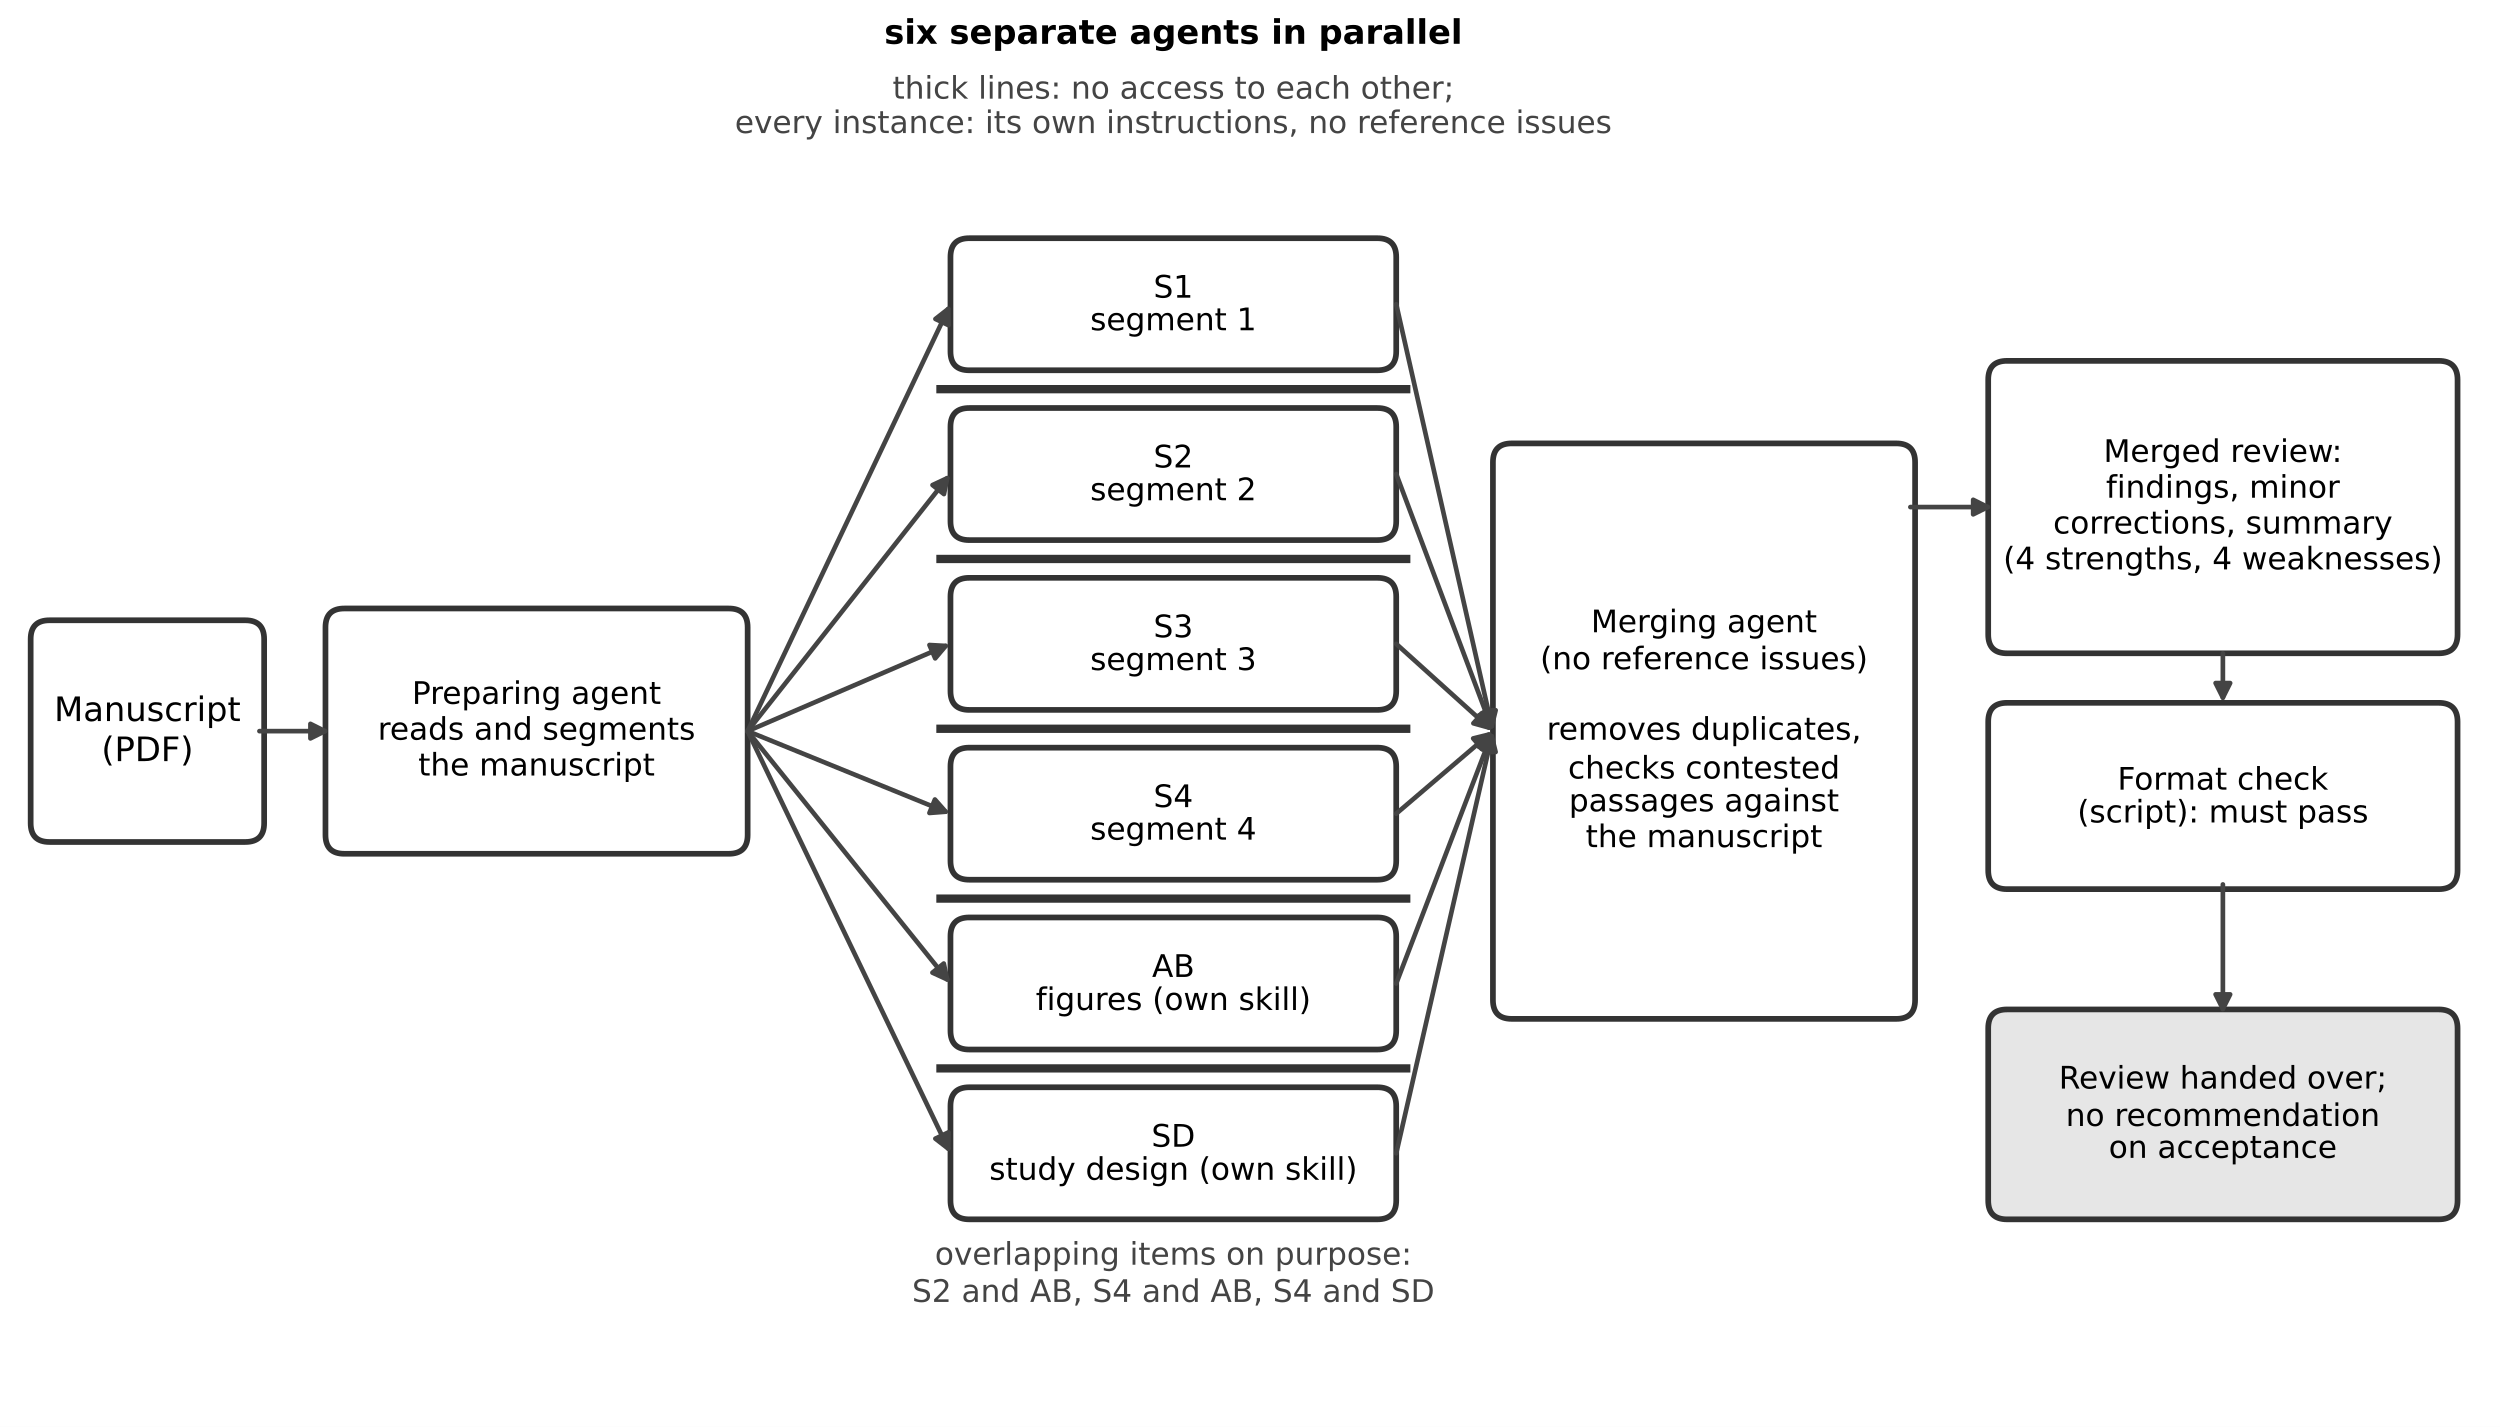
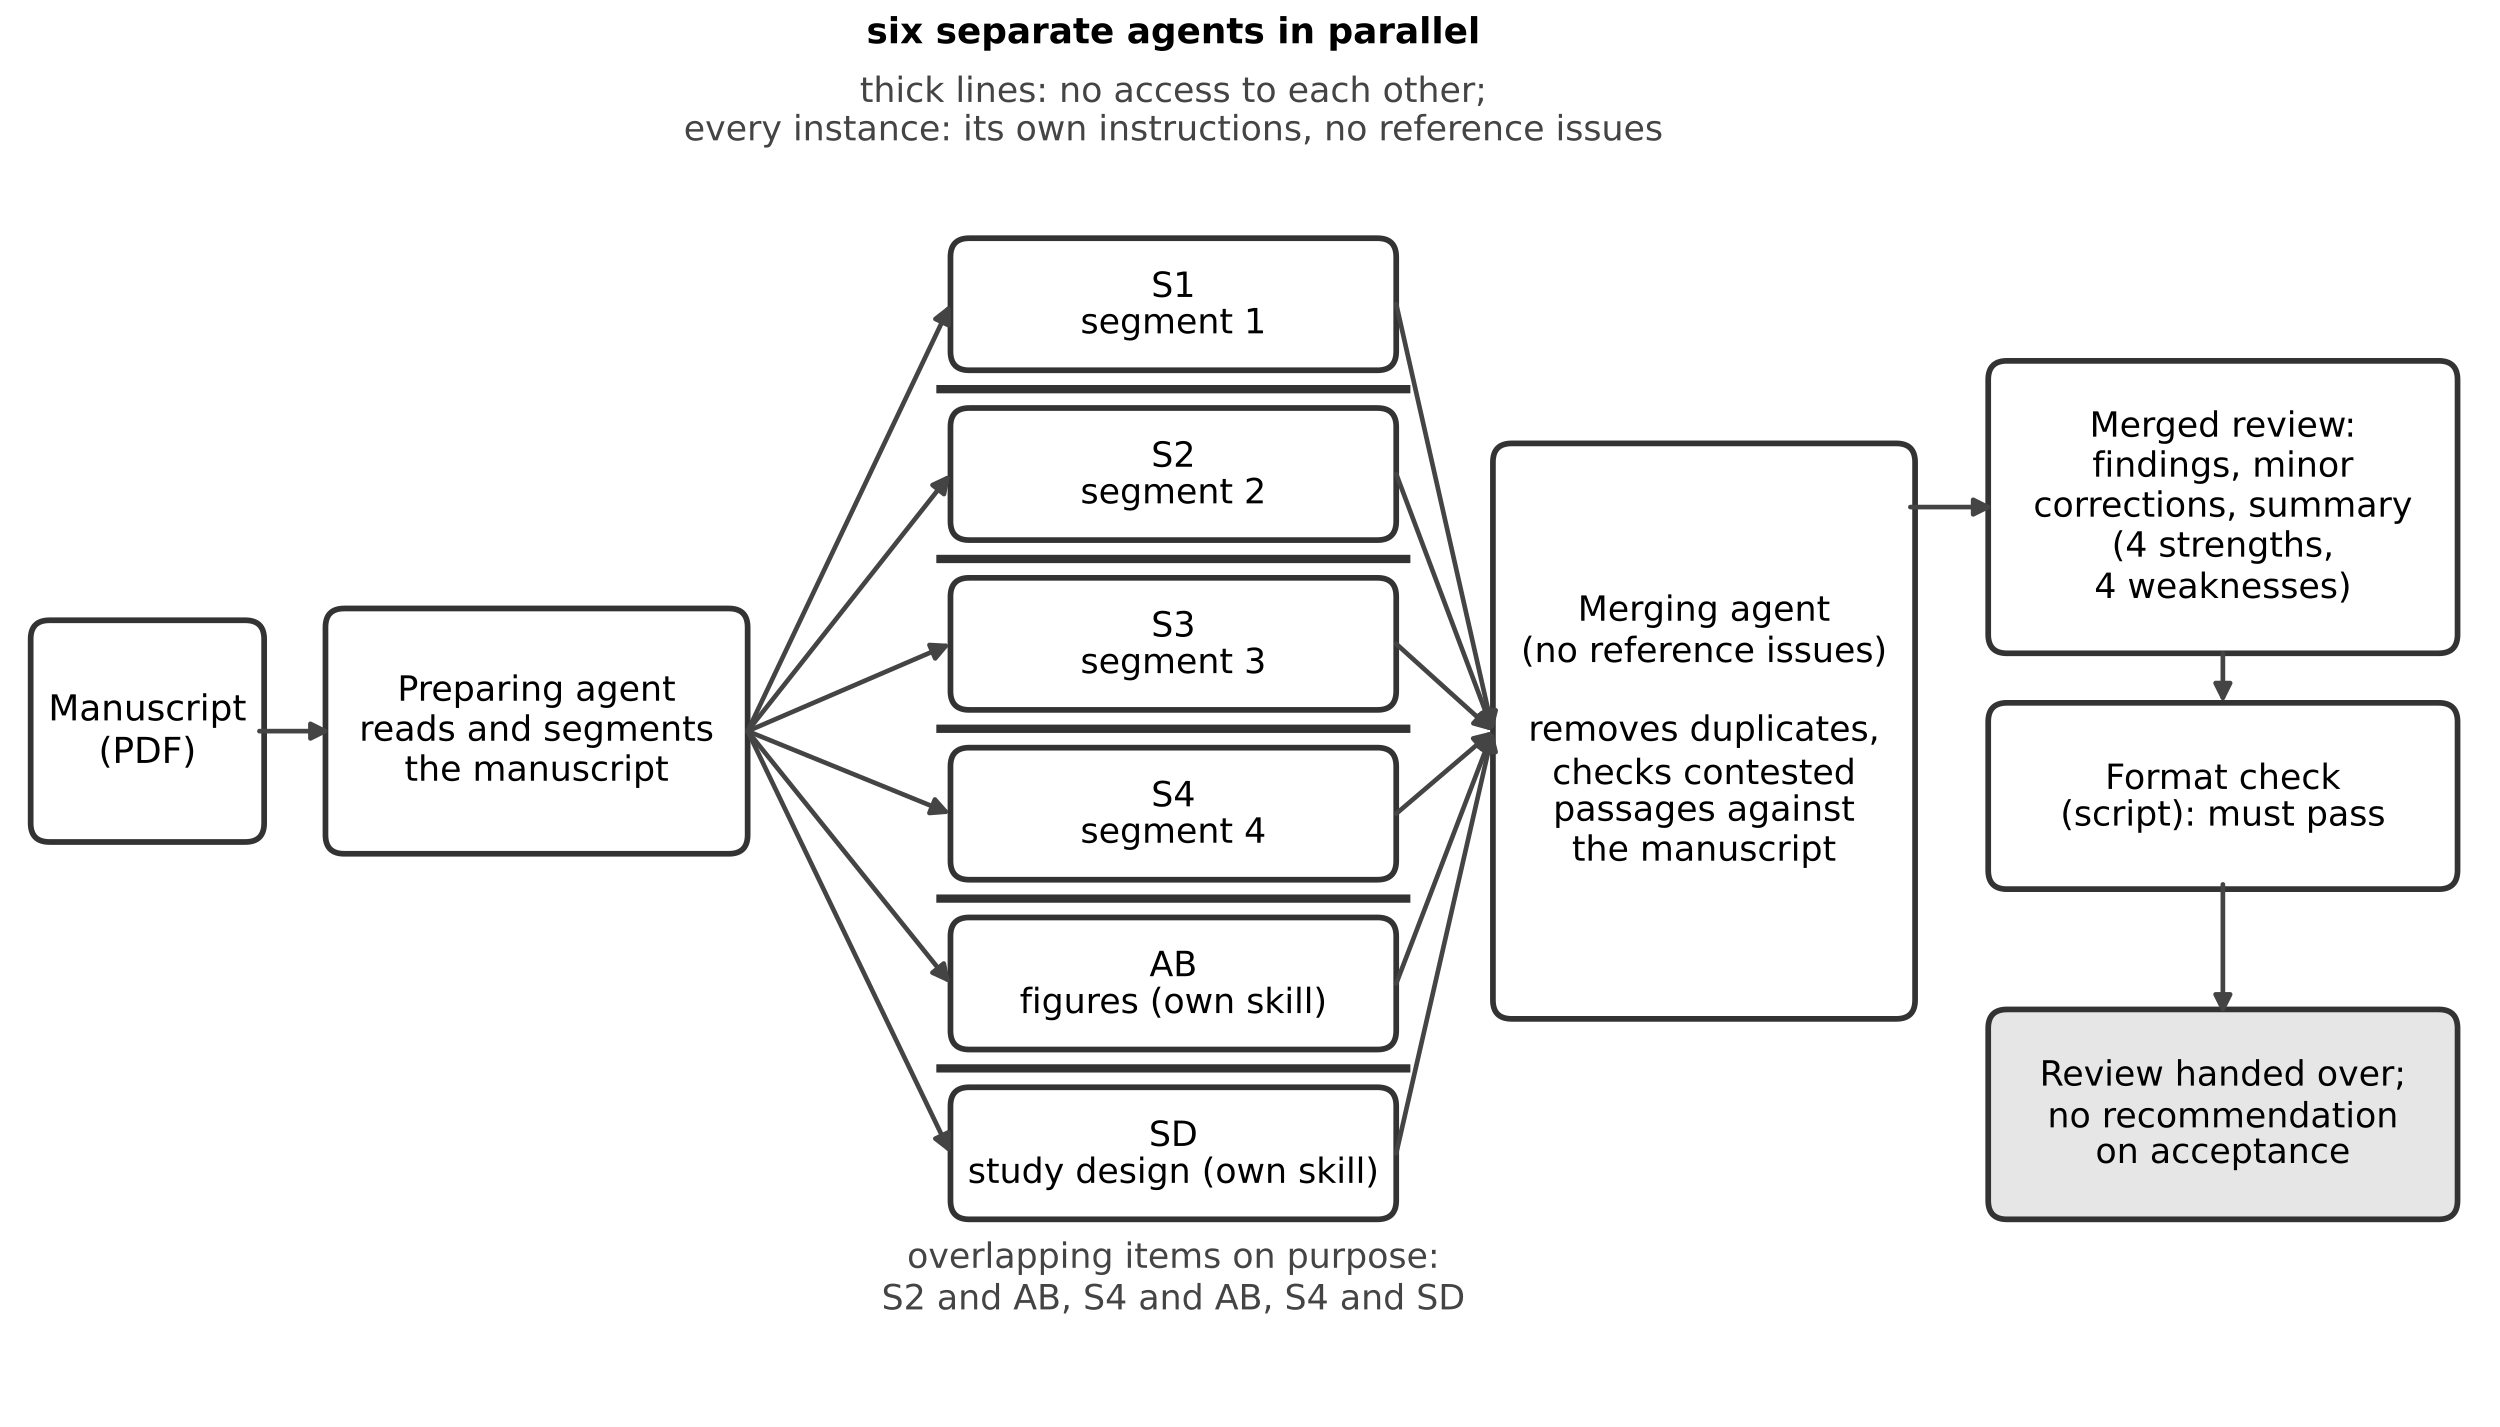
<svg xmlns="http://www.w3.org/2000/svg" width="481.68pt" height="274.921pt" viewBox="0 0 481.68 274.921" version="1.1">
  <defs>
    <style type="text/css">*{stroke-linejoin: round; stroke-linecap: butt}</style>
  </defs>
  <g id="figure_1">
    <g id="patch_1">
      <path d="M 0 274.921  L 481.68 274.921  L 481.68 0  L 0 0  z " style="fill: #ffffff" />
    </g>
    <g id="axes_1">
      <g id="patch_2">
-         <path d="M 9.543 162.226  L 47.259 162.226  Q 50.894 162.226 50.894 158.591  L 50.894 123.146  Q 50.894 119.511 47.259 119.511  L 9.543 119.511  Q 5.907 119.511 5.907 123.146  L 5.907 158.591  Q 5.907 162.226 9.543 162.226  z " clip-path="url(#p69da96d682)" style="fill: #ffffff; stroke: #333333; stroke-width: 1.1; stroke-linejoin: miter" />
+         <path d="M 9.543 162.226  L 47.259 162.226  Q 50.894 162.226 50.894 158.591  L 50.894 123.146  Q 50.894 119.511 47.259 119.511  L 9.543 119.511  Q 5.907 119.511 5.907 123.146  L 5.907 158.591  Q 5.907 162.226 9.543 162.226  z " clip-path="url(#p3bf338cd4f)" style="fill: #ffffff; stroke: #333333; stroke-width: 1.1; stroke-linejoin: miter" />
      </g>
      <g id="patch_3">
-         <path d="M 66.345 164.498  L 140.414 164.498  Q 144.05 164.498 144.05 160.863  L 144.05 120.874  Q 144.05 117.239 140.414 117.239  L 66.345 117.239  Q 62.709 117.239 62.709 120.874  L 62.709 160.863  Q 62.709 164.498 66.345 164.498  z " clip-path="url(#p69da96d682)" style="fill: #ffffff; stroke: #333333; stroke-width: 1.1; stroke-linejoin: miter" />
+         <path d="M 66.345 164.498  L 140.414 164.498  Q 144.05 164.498 144.05 160.863  L 144.05 120.874  Q 144.05 117.239 140.414 117.239  L 66.345 117.239  Q 62.709 117.239 62.709 120.874  L 62.709 160.863  Q 62.709 164.498 66.345 164.498  z " clip-path="url(#p3bf338cd4f)" style="fill: #ffffff; stroke: #333333; stroke-width: 1.1; stroke-linejoin: miter" />
      </g>
      <g id="patch_4">
-         <path d="M 186.765 71.343  L 265.378 71.343  Q 269.014 71.343 269.014 67.708  L 269.014 49.531  Q 269.014 45.896 265.378 45.896  L 186.765 45.896  Q 183.129 45.896 183.129 49.531  L 183.129 67.708  Q 183.129 71.343 186.765 71.343  z " clip-path="url(#p69da96d682)" style="fill: #ffffff; stroke: #333333; stroke-width: 1.1; stroke-linejoin: miter" />
+         <path d="M 186.765 71.343  L 265.378 71.343  Q 269.014 71.343 269.014 67.708  L 269.014 49.531  Q 269.014 45.896 265.378 45.896  L 186.765 45.896  Q 183.129 45.896 183.129 49.531  L 183.129 67.708  Q 183.129 71.343 186.765 71.343  z " clip-path="url(#p3bf338cd4f)" style="fill: #ffffff; stroke: #333333; stroke-width: 1.1; stroke-linejoin: miter" />
      </g>
      <g id="patch_5">
-         <path d="M 186.765 104.061  L 265.378 104.061  Q 269.014 104.061 269.014 100.426  L 269.014 82.249  Q 269.014 78.614 265.378 78.614  L 186.765 78.614  Q 183.129 78.614 183.129 82.249  L 183.129 100.426  Q 183.129 104.061 186.765 104.061  z " clip-path="url(#p69da96d682)" style="fill: #ffffff; stroke: #333333; stroke-width: 1.1; stroke-linejoin: miter" />
+         <path d="M 186.765 104.061  L 265.378 104.061  Q 269.014 104.061 269.014 100.426  L 269.014 82.249  Q 269.014 78.614 265.378 78.614  L 186.765 78.614  Q 183.129 78.614 183.129 82.249  L 183.129 100.426  Q 183.129 104.061 186.765 104.061  z " clip-path="url(#p3bf338cd4f)" style="fill: #ffffff; stroke: #333333; stroke-width: 1.1; stroke-linejoin: miter" />
      </g>
      <g id="patch_6">
-         <path d="M 186.765 136.779  L 265.378 136.779  Q 269.014 136.779 269.014 133.144  L 269.014 114.967  Q 269.014 111.332 265.378 111.332  L 186.765 111.332  Q 183.129 111.332 183.129 114.967  L 183.129 133.144  Q 183.129 136.779 186.765 136.779  z " clip-path="url(#p69da96d682)" style="fill: #ffffff; stroke: #333333; stroke-width: 1.1; stroke-linejoin: miter" />
+         <path d="M 186.765 136.779  L 265.378 136.779  Q 269.014 136.779 269.014 133.144  L 269.014 114.967  Q 269.014 111.332 265.378 111.332  L 186.765 111.332  Q 183.129 111.332 183.129 114.967  L 183.129 133.144  Q 183.129 136.779 186.765 136.779  z " clip-path="url(#p3bf338cd4f)" style="fill: #ffffff; stroke: #333333; stroke-width: 1.1; stroke-linejoin: miter" />
      </g>
      <g id="patch_7">
-         <path d="M 186.765 169.497  L 265.378 169.497  Q 269.014 169.497 269.014 165.862  L 269.014 147.685  Q 269.014 144.05 265.378 144.05  L 186.765 144.05  Q 183.129 144.05 183.129 147.685  L 183.129 165.862  Q 183.129 169.497 186.765 169.497  z " clip-path="url(#p69da96d682)" style="fill: #ffffff; stroke: #333333; stroke-width: 1.1; stroke-linejoin: miter" />
+         <path d="M 186.765 169.497  L 265.378 169.497  Q 269.014 169.497 269.014 165.862  L 269.014 147.685  Q 269.014 144.05 265.378 144.05  L 186.765 144.05  Q 183.129 144.05 183.129 147.685  L 183.129 165.862  Q 183.129 169.497 186.765 169.497  z " clip-path="url(#p3bf338cd4f)" style="fill: #ffffff; stroke: #333333; stroke-width: 1.1; stroke-linejoin: miter" />
      </g>
      <g id="patch_8">
-         <path d="M 186.765 202.215  L 265.378 202.215  Q 269.014 202.215 269.014 198.579  L 269.014 180.403  Q 269.014 176.767 265.378 176.767  L 186.765 176.767  Q 183.129 176.767 183.129 180.403  L 183.129 198.579  Q 183.129 202.215 186.765 202.215  z " clip-path="url(#p69da96d682)" style="fill: #ffffff; stroke: #333333; stroke-width: 1.1; stroke-linejoin: miter" />
+         <path d="M 186.765 202.215  L 265.378 202.215  Q 269.014 202.215 269.014 198.579  L 269.014 180.403  Q 269.014 176.767 265.378 176.767  L 186.765 176.767  Q 183.129 176.767 183.129 180.403  L 183.129 198.579  Q 183.129 202.215 186.765 202.215  z " clip-path="url(#p3bf338cd4f)" style="fill: #ffffff; stroke: #333333; stroke-width: 1.1; stroke-linejoin: miter" />
      </g>
      <g id="patch_9">
-         <path d="M 186.765 234.933  L 265.378 234.933  Q 269.014 234.933 269.014 231.297  L 269.014 213.121  Q 269.014 209.485 265.378 209.485  L 186.765 209.485  Q 183.129 209.485 183.129 213.121  L 183.129 231.297  Q 183.129 234.933 186.765 234.933  z " clip-path="url(#p69da96d682)" style="fill: #ffffff; stroke: #333333; stroke-width: 1.1; stroke-linejoin: miter" />
+         <path d="M 186.765 234.933  L 265.378 234.933  Q 269.014 234.933 269.014 231.297  L 269.014 213.121  Q 269.014 209.485 265.378 209.485  L 186.765 209.485  Q 183.129 209.485 183.129 213.121  L 183.129 231.297  Q 183.129 234.933 186.765 234.933  z " clip-path="url(#p3bf338cd4f)" style="fill: #ffffff; stroke: #333333; stroke-width: 1.1; stroke-linejoin: miter" />
      </g>
      <g id="patch_10">
-         <path d="M 291.28 196.307  L 365.35 196.307  Q 368.985 196.307 368.985 192.672  L 368.985 89.065  Q 368.985 85.43 365.35 85.43  L 291.28 85.43  Q 287.645 85.43 287.645 89.065  L 287.645 192.672  Q 287.645 196.307 291.28 196.307  z " clip-path="url(#p69da96d682)" style="fill: #ffffff; stroke: #333333; stroke-width: 1.1; stroke-linejoin: miter" />
+         <path d="M 291.28 196.307  L 365.35 196.307  Q 368.985 196.307 368.985 192.672  L 368.985 89.065  Q 368.985 85.43 365.35 85.43  L 291.28 85.43  Q 287.645 85.43 287.645 89.065  L 287.645 192.672  Q 287.645 196.307 291.28 196.307  z " clip-path="url(#p3bf338cd4f)" style="fill: #ffffff; stroke: #333333; stroke-width: 1.1; stroke-linejoin: miter" />
      </g>
      <g id="patch_11">
-         <path d="M 386.707 125.873  L 469.865 125.873  Q 473.501 125.873 473.501 122.238  L 473.501 73.161  Q 473.501 69.526 469.865 69.526  L 386.707 69.526  Q 383.072 69.526 383.072 73.161  L 383.072 122.238  Q 383.072 125.873 386.707 125.873  z " clip-path="url(#p69da96d682)" style="fill: #ffffff; stroke: #333333; stroke-width: 1.1; stroke-linejoin: miter" />
+         <path d="M 386.707 125.873  L 469.865 125.873  Q 473.501 125.873 473.501 122.238  L 473.501 73.161  Q 473.501 69.526 469.865 69.526  L 386.707 69.526  Q 383.072 69.526 383.072 73.161  L 383.072 122.238  Q 383.072 125.873 386.707 125.873  z " clip-path="url(#p3bf338cd4f)" style="fill: #ffffff; stroke: #333333; stroke-width: 1.1; stroke-linejoin: miter" />
      </g>
      <g id="patch_12">
-         <path d="M 386.707 171.314  L 469.865 171.314  Q 473.501 171.314 473.501 167.679  L 473.501 139.051  Q 473.501 135.416 469.865 135.416  L 386.707 135.416  Q 383.072 135.416 383.072 139.051  L 383.072 167.679  Q 383.072 171.314 386.707 171.314  z " clip-path="url(#p69da96d682)" style="fill: #ffffff; stroke: #333333; stroke-width: 1.1; stroke-linejoin: miter" />
+         <path d="M 386.707 171.314  L 469.865 171.314  Q 473.501 171.314 473.501 167.679  L 473.501 139.051  Q 473.501 135.416 469.865 135.416  L 386.707 135.416  Q 383.072 135.416 383.072 139.051  L 383.072 167.679  Q 383.072 171.314 386.707 171.314  z " clip-path="url(#p3bf338cd4f)" style="fill: #ffffff; stroke: #333333; stroke-width: 1.1; stroke-linejoin: miter" />
      </g>
      <g id="patch_13">
-         <path d="M 386.707 234.933  L 469.865 234.933  Q 473.501 234.933 473.501 231.297  L 473.501 198.125  Q 473.501 194.49 469.865 194.49  L 386.707 194.49  Q 383.072 194.49 383.072 198.125  L 383.072 231.297  Q 383.072 234.933 386.707 234.933  z " clip-path="url(#p69da96d682)" style="fill: #e6e6e6; stroke: #333333; stroke-width: 1.1; stroke-linejoin: miter" />
+         <path d="M 386.707 234.933  L 469.865 234.933  Q 473.501 234.933 473.501 231.297  L 473.501 198.125  Q 473.501 194.49 469.865 194.49  L 386.707 194.49  Q 383.072 194.49 383.072 198.125  L 383.072 231.297  Q 383.072 234.933 386.707 234.933  z " clip-path="url(#p3bf338cd4f)" style="fill: #e6e6e6; stroke: #333333; stroke-width: 1.1; stroke-linejoin: miter" />
      </g>
      <g id="line2d_1">
-         <path d="M 180.403 74.978  L 271.74 74.978  " clip-path="url(#p69da96d682)" style="fill: none; stroke: #333333; stroke-width: 1.6" />
+         <path d="M 180.403 74.978  L 271.74 74.978  " clip-path="url(#p3bf338cd4f)" style="fill: none; stroke: #333333; stroke-width: 1.6" />
      </g>
      <g id="line2d_2">
-         <path d="M 180.403 107.696  L 271.74 107.696  " clip-path="url(#p69da96d682)" style="fill: none; stroke: #333333; stroke-width: 1.6" />
+         <path d="M 180.403 107.696  L 271.74 107.696  " clip-path="url(#p3bf338cd4f)" style="fill: none; stroke: #333333; stroke-width: 1.6" />
      </g>
      <g id="line2d_3">
-         <path d="M 180.403 140.414  L 271.74 140.414  " clip-path="url(#p69da96d682)" style="fill: none; stroke: #333333; stroke-width: 1.6" />
+         <path d="M 180.403 140.414  L 271.74 140.414  " clip-path="url(#p3bf338cd4f)" style="fill: none; stroke: #333333; stroke-width: 1.6" />
      </g>
      <g id="line2d_4">
-         <path d="M 180.403 173.132  L 271.74 173.132  " clip-path="url(#p69da96d682)" style="fill: none; stroke: #333333; stroke-width: 1.6" />
+         <path d="M 180.403 173.132  L 271.74 173.132  " clip-path="url(#p3bf338cd4f)" style="fill: none; stroke: #333333; stroke-width: 1.6" />
      </g>
      <g id="line2d_5">
-         <path d="M 180.403 205.85  L 271.74 205.85  " clip-path="url(#p69da96d682)" style="fill: none; stroke: #333333; stroke-width: 1.6" />
+         <path d="M 180.403 205.85  L 271.74 205.85  " clip-path="url(#p3bf338cd4f)" style="fill: none; stroke: #333333; stroke-width: 1.6" />
      </g>
      <g id="text_1">
-         <text style="font-size: 6.5px; font-family: 'DejaVu Sans'" transform="translate(10.42946 138.9248)">Manuscript</text>
-         <text style="font-size: 6.5px; font-family: 'DejaVu Sans'" transform="translate(19.53352 146.6435)">(PDF)</text>
+         <text style="font-size: 6.9px; font-family: 'DejaVu Sans'" transform="translate(9.323522 138.8051)">Manuscript</text>
+         <text style="font-size: 6.9px; font-family: 'DejaVu Sans'" transform="translate(18.98783 146.9989)">(PDF)</text>
      </g>
      <g id="text_2">
-         <text style="font-size: 6px; font-family: 'DejaVu Sans'" transform="translate(79.37475 135.6243)">Preparing agent</text>
-         <text style="font-size: 6px; font-family: 'DejaVu Sans'" transform="translate(72.78787 142.5243)">reads and segments</text>
-         <text style="font-size: 6px; font-family: 'DejaVu Sans'" transform="translate(80.5799 149.4243)">the manuscript</text>
+         <text style="font-size: 6.7px; font-family: 'DejaVu Sans'" transform="translate(76.5742 135.0125)">Preparing agent</text>
+         <text style="font-size: 6.7px; font-family: 'DejaVu Sans'" transform="translate(69.21886 142.7175)">reads and segments</text>
+         <text style="font-size: 6.7px; font-family: 'DejaVu Sans'" transform="translate(77.91996 150.4225)">the manuscript</text>
      </g>
      <g id="patch_14">
        <path d="M 49.986 140.869  Q 56.802 140.869 62.612 140.869  " style="fill: none; stroke: #444444; stroke-width: 0.9; stroke-linecap: round" />
        <path d="M 59.812 139.469  L 62.612 140.869  L 59.812 142.269  z " style="fill: #444444; stroke: #444444; stroke-width: 0.9; stroke-linecap: round" />
      </g>
      <g id="text_3">
-         <text style="font-size: 6px; font-family: 'DejaVu Sans'" transform="translate(222.2582 57.35345)">S1</text>
-         <text style="font-size: 6px; font-family: 'DejaVu Sans'" transform="translate(210.0506 63.63283)">segment 1</text>
+         <text style="font-size: 6.7px; font-family: 'DejaVu Sans'" transform="translate(221.8133 57.20574)">S1</text>
+         <text style="font-size: 6.7px; font-family: 'DejaVu Sans'" transform="translate(208.1815 64.21771)">segment 1</text>
      </g>
      <g id="patch_15">
        <path d="M 144.05 140.869  Q 163.589 99.744 182.697 59.528  " style="fill: none; stroke: #444444; stroke-width: 0.9; stroke-linecap: round" />
        <path d="M 180.231 61.457  L 182.697 59.528  L 182.76 62.658  z " style="fill: #444444; stroke: #444444; stroke-width: 0.9; stroke-linecap: round" />
      </g>
      <g id="patch_16">
        <path d="M 269.014 58.62  Q 278.329 99.744 287.422 139.887  " style="fill: none; stroke: #444444; stroke-width: 0.9; stroke-linecap: round" />
        <path d="M 288.169 136.847  L 287.422 139.887  L 285.438 137.466  z " style="fill: #444444; stroke: #444444; stroke-width: 0.9; stroke-linecap: round" />
      </g>
      <g id="text_4">
-         <text style="font-size: 6px; font-family: 'DejaVu Sans'" transform="translate(222.2582 90.07134)">S2</text>
-         <text style="font-size: 6px; font-family: 'DejaVu Sans'" transform="translate(210.0506 96.39009)">segment 2</text>
+         <text style="font-size: 6.7px; font-family: 'DejaVu Sans'" transform="translate(221.8133 89.92363)">S2</text>
+         <text style="font-size: 6.7px; font-family: 'DejaVu Sans'" transform="translate(208.1815 96.97957)">segment 2</text>
      </g>
      <g id="patch_17">
        <path d="M 144.05 140.869  Q 163.589 116.103 182.506 92.127  " style="fill: none; stroke: #444444; stroke-width: 0.9; stroke-linecap: round" />
        <path d="M 179.673 93.458  L 182.506 92.127  L 181.871 95.193  z " style="fill: #444444; stroke: #444444; stroke-width: 0.9; stroke-linecap: round" />
      </g>
      <g id="patch_18">
        <path d="M 269.014 91.337  Q 278.329 116.103 287.29 139.927  " style="fill: none; stroke: #444444; stroke-width: 0.9; stroke-linecap: round" />
        <path d="M 287.615 136.813  L 287.29 139.927  L 284.994 137.799  z " style="fill: #444444; stroke: #444444; stroke-width: 0.9; stroke-linecap: round" />
      </g>
      <g id="text_5">
-         <text style="font-size: 6px; font-family: 'DejaVu Sans'" transform="translate(222.2582 122.7892)">S3</text>
-         <text style="font-size: 6px; font-family: 'DejaVu Sans'" transform="translate(210.0506 129.108)">segment 3</text>
+         <text style="font-size: 6.7px; font-family: 'DejaVu Sans'" transform="translate(221.8133 122.6415)">S3</text>
+         <text style="font-size: 6.7px; font-family: 'DejaVu Sans'" transform="translate(208.1815 129.6975)">segment 3</text>
      </g>
      <g id="patch_19">
        <path d="M 144.05 140.869  Q 163.589 132.462 182.205 124.453  " style="fill: none; stroke: #444444; stroke-width: 0.9; stroke-linecap: round" />
        <path d="M 179.08 124.274  L 182.205 124.453  L 180.186 126.846  z " style="fill: #444444; stroke: #444444; stroke-width: 0.9; stroke-linecap: round" />
      </g>
      <g id="patch_20">
        <path d="M 269.014 124.055  Q 278.329 132.462 286.898 140.195  " style="fill: none; stroke: #444444; stroke-width: 0.9; stroke-linecap: round" />
        <path d="M 285.757 137.279  L 286.898 140.195  L 283.881 139.358  z " style="fill: #444444; stroke: #444444; stroke-width: 0.9; stroke-linecap: round" />
      </g>
      <g id="text_6">
-         <text style="font-size: 6px; font-family: 'DejaVu Sans'" transform="translate(222.2582 155.5071)">S4</text>
-         <text style="font-size: 6px; font-family: 'DejaVu Sans'" transform="translate(210.0506 161.7865)">segment 4</text>
+         <text style="font-size: 6.7px; font-family: 'DejaVu Sans'" transform="translate(221.8133 155.3594)">S4</text>
+         <text style="font-size: 6.7px; font-family: 'DejaVu Sans'" transform="translate(208.1815 162.3714)">segment 4</text>
      </g>
      <g id="patch_21">
        <path d="M 144.05 140.869  Q 163.589 148.821 182.197 156.394  " style="fill: none; stroke: #444444; stroke-width: 0.9; stroke-linecap: round" />
        <path d="M 180.132 154.042  L 182.197 156.394  L 179.076 156.635  z " style="fill: #444444; stroke: #444444; stroke-width: 0.9; stroke-linecap: round" />
      </g>
      <g id="patch_22">
        <path d="M 269.014 156.773  Q 278.329 148.821 286.879 141.522  " style="fill: none; stroke: #444444; stroke-width: 0.9; stroke-linecap: round" />
        <path d="M 283.841 142.275  L 286.879 141.522  L 285.659 144.405  z " style="fill: #444444; stroke: #444444; stroke-width: 0.9; stroke-linecap: round" />
      </g>
      <g id="text_7">
-         <text style="font-size: 6px; font-family: 'DejaVu Sans'" transform="translate(221.961 188.2283)">AB</text>
-         <text style="font-size: 6px; font-family: 'DejaVu Sans'" transform="translate(199.5618 194.5967)">figures (own skill)</text>
+         <text style="font-size: 6.7px; font-family: 'DejaVu Sans'" transform="translate(221.4815 188.081)">AB</text>
+         <text style="font-size: 6.7px; font-family: 'DejaVu Sans'" transform="translate(196.469 195.1924)">figures (own skill)</text>
      </g>
      <g id="patch_23">
        <path d="M 144.05 140.869  Q 163.589 165.18 182.499 188.707  " style="fill: none; stroke: #444444; stroke-width: 0.9; stroke-linecap: round" />
        <path d="M 181.836 185.647  L 182.499 188.707  L 179.654 187.401  z " style="fill: #444444; stroke: #444444; stroke-width: 0.9; stroke-linecap: round" />
      </g>
      <g id="patch_24">
        <path d="M 269.014 189.491  Q 278.329 165.18 287.285 141.808  " style="fill: none; stroke: #444444; stroke-width: 0.9; stroke-linecap: round" />
        <path d="M 284.976 143.922  L 287.285 141.808  L 287.59 144.924  z " style="fill: #444444; stroke: #444444; stroke-width: 0.9; stroke-linecap: round" />
      </g>
      <g id="text_8">
-         <text style="font-size: 6px; font-family: 'DejaVu Sans'" transform="translate(221.857 220.9429)">SD</text>
-         <text style="font-size: 6px; font-family: 'DejaVu Sans'" transform="translate(190.6068 227.3146)">study design (own skill)</text>
+         <text style="font-size: 6.7px; font-family: 'DejaVu Sans'" transform="translate(221.3653 220.7952)">SD</text>
+         <text style="font-size: 6.7px; font-family: 'DejaVu Sans'" transform="translate(186.4693 227.9103)">study design (own skill)</text>
      </g>
      <g id="patch_25">
        <path d="M 144.05 140.869  Q 163.589 181.539 182.694 221.302  " style="fill: none; stroke: #444444; stroke-width: 0.9; stroke-linecap: round" />
        <path d="M 182.743 218.172  L 182.694 221.302  L 180.219 219.384  z " style="fill: #444444; stroke: #444444; stroke-width: 0.9; stroke-linecap: round" />
      </g>
      <g id="patch_26">
        <path d="M 269.014 222.209  Q 278.329 181.539 287.42 141.85  " style="fill: none; stroke: #444444; stroke-width: 0.9; stroke-linecap: round" />
        <path d="M 285.43 144.266  L 287.42 141.85  L 288.16 144.891  z " style="fill: #444444; stroke: #444444; stroke-width: 0.9; stroke-linecap: round" />
      </g>
      <g id="text_9">
-         <text style="font-weight: 700; font-size: 6.5px; font-family: 'DejaVu Sans'; text-anchor: middle" x="226.072" y="8.436" transform="rotate(-0 226.0715 8.435609)">six separate agents in parallel</text>
+         <text style="font-weight: 700; font-size: 6.9px; font-family: 'DejaVu Sans'; text-anchor: middle" x="226.072" y="8.34" transform="rotate(-0 226.0715 8.339515)">six separate agents in parallel</text>
      </g>
      <g id="text_10">
-         <text style="font-size: 6px; font-family: 'DejaVu Sans'; fill: #444444" transform="translate(171.9703 19.01323)">thick lines: no access to each other;</text>
-         <text style="font-size: 6px; font-family: 'DejaVu Sans'; fill: #444444" transform="translate(141.5878 25.63808)">every instance: its own instructions, no reference issues</text>
+         <text style="font-size: 6.7px; font-family: 'DejaVu Sans'; fill: #444444" transform="translate(165.6584 19.64099)">thick lines: no access to each other;</text>
+         <text style="font-size: 6.7px; font-family: 'DejaVu Sans'; fill: #444444" transform="translate(131.7313 27.03873)">every instance: its own instructions, no reference issues</text>
      </g>
      <g id="text_11">
-         <text style="font-size: 6px; font-family: 'DejaVu Sans'; fill: #444444" transform="translate(180.1246 243.6736)">overlapping items on purpose:</text>
-         <text style="font-size: 6px; font-family: 'DejaVu Sans'; fill: #444444" transform="translate(175.7292 250.8487)">S2 and AB, S4 and AB, S4 and SD</text>
+         <text style="font-size: 6.7px; font-family: 'DejaVu Sans'; fill: #444444" transform="translate(174.7642 244.2692)">overlapping items on purpose:</text>
+         <text style="font-size: 6.7px; font-family: 'DejaVu Sans'; fill: #444444" transform="translate(169.8559 252.2815)">S2 and AB, S4 and AB, S4 and SD</text>
      </g>
      <g id="text_12">
-         <text style="font-size: 6px; font-family: 'DejaVu Sans'" transform="translate(306.5363 121.8243)">Merging agent</text>
-         <text style="font-size: 6px; font-family: 'DejaVu Sans'" transform="translate(296.7362 128.9526)">(no reference issues)</text>
-         <text style="font-size: 6px; font-family: 'DejaVu Sans'" transform="translate(328.3149 133.9687)" />
-         <text style="font-size: 6px; font-family: 'DejaVu Sans'" transform="translate(298.0027 142.5243)">removes duplicates,</text>
-         <text style="font-size: 6px; font-family: 'DejaVu Sans'" transform="translate(302.1174 150.0056)">checks contested</text>
-         <text style="font-size: 6px; font-family: 'DejaVu Sans'" transform="translate(302.2862 156.3243)">passages against</text>
-         <text style="font-size: 6px; font-family: 'DejaVu Sans'" transform="translate(305.5154 163.2243)">the manuscript</text>
+         <text style="font-size: 6.7px; font-family: 'DejaVu Sans'" transform="translate(303.9955 119.6025)">Merging agent</text>
+         <text style="font-size: 6.7px; font-family: 'DejaVu Sans'" transform="translate(293.052 127.5624)">(no reference issues)</text>
+         <text style="font-size: 6.7px; font-family: 'DejaVu Sans'" transform="translate(328.3149 133.1637)" />
+         <text style="font-size: 6.7px; font-family: 'DejaVu Sans'" transform="translate(294.4663 142.7175)">removes duplicates,</text>
+         <text style="font-size: 6.7px; font-family: 'DejaVu Sans'" transform="translate(299.061 151.0715)">checks contested</text>
+         <text style="font-size: 6.7px; font-family: 'DejaVu Sans'" transform="translate(299.2495 158.1275)">passages against</text>
+         <text style="font-size: 6.7px; font-family: 'DejaVu Sans'" transform="translate(302.8554 165.8325)">the manuscript</text>
      </g>
      <g id="text_13">
-         <text style="font-size: 6px; font-family: 'DejaVu Sans'" transform="translate(405.2945 89.00487)">Merged review:</text>
-         <text style="font-size: 6px; font-family: 'DejaVu Sans'" transform="translate(405.7562 95.90487)">findings, minor</text>
-         <text style="font-size: 6px; font-family: 'DejaVu Sans'" transform="translate(395.5858 102.8049)">corrections, summary</text>
-         <text style="font-size: 6px; font-family: 'DejaVu Sans'" transform="translate(385.9595 109.7049)">(4 strengths, 4 weaknesses)</text>
+         <text style="font-size: 6.7px; font-family: 'DejaVu Sans'" transform="translate(402.6121 84.13803)">Merged review:</text>
+         <text style="font-size: 6.7px; font-family: 'DejaVu Sans'" transform="translate(403.1277 91.84303)">findings, minor</text>
+         <text style="font-size: 6.7px; font-family: 'DejaVu Sans'" transform="translate(391.7707 99.54803)">corrections, summary</text>
+         <text style="font-size: 6.7px; font-family: 'DejaVu Sans'" transform="translate(406.864 107.253)">(4 strengths,</text>
+         <text style="font-size: 6.7px; font-family: 'DejaVu Sans'" transform="translate(403.5083 115.2129)">4 weaknesses)</text>
      </g>
      <g id="text_14">
-         <text style="font-size: 6px; font-family: 'DejaVu Sans'" transform="translate(407.9776 152.152)">Format check</text>
-         <text style="font-size: 6px; font-family: 'DejaVu Sans'" transform="translate(400.2372 158.4707)">(script): must pass</text>
+         <text style="font-size: 6.7px; font-family: 'DejaVu Sans'" transform="translate(405.6083 152.0104)">Format check</text>
+         <text style="font-size: 6.7px; font-family: 'DejaVu Sans'" transform="translate(396.9648 159.0664)">(script): must pass</text>
      </g>
      <g id="text_15">
-         <text style="font-size: 6px; font-family: 'DejaVu Sans'" transform="translate(396.6779 209.7419)">Review handed over;</text>
-         <text style="font-size: 6px; font-family: 'DejaVu Sans'" transform="translate(398.0167 216.948)">no recommendation</text>
-         <text style="font-size: 6px; font-family: 'DejaVu Sans'" transform="translate(406.2967 223.0938)">on acceptance</text>
+         <text style="font-size: 6.7px; font-family: 'DejaVu Sans'" transform="translate(392.9903 209.1622)">Review handed over;</text>
+         <text style="font-size: 6.7px; font-family: 'DejaVu Sans'" transform="translate(394.4853 217.209)">no recommendation</text>
+         <text style="font-size: 6.7px; font-family: 'DejaVu Sans'" transform="translate(403.7312 224.0718)">on acceptance</text>
      </g>
      <g id="patch_27">
        <path d="M 368.076 97.699  Q 376.028 97.699 382.975 97.699  " style="fill: none; stroke: #444444; stroke-width: 0.9; stroke-linecap: round" />
        <path d="M 380.175 96.299  L 382.975 97.699  L 380.175 99.099  z " style="fill: #444444; stroke: #444444; stroke-width: 0.9; stroke-linecap: round" />
      </g>
      <g id="patch_28">
        <path d="M 428.286 125.873  Q 428.286 130.644 428.286 134.409  " style="fill: none; stroke: #444444; stroke-width: 0.9; stroke-linecap: round" />
        <path d="M 429.686 131.609  L 428.286 134.409  L 426.886 131.609  z " style="fill: #444444; stroke: #444444; stroke-width: 0.9; stroke-linecap: round" />
      </g>
      <g id="patch_29">
        <path d="M 428.286 170.406  Q 428.286 182.902 428.286 194.392  " style="fill: none; stroke: #444444; stroke-width: 0.9; stroke-linecap: round" />
        <path d="M 429.686 191.592  L 428.286 194.392  L 426.886 191.592  z " style="fill: #444444; stroke: #444444; stroke-width: 0.9; stroke-linecap: round" />
      </g>
    </g>
  </g>
  <defs>
-     <clipPath id="p69da96d682">
+     <clipPath id="p3bf338cd4f">
      <rect x="0" y="0" width="481.68" height="274.921" />
    </clipPath>
  </defs>
</svg>
